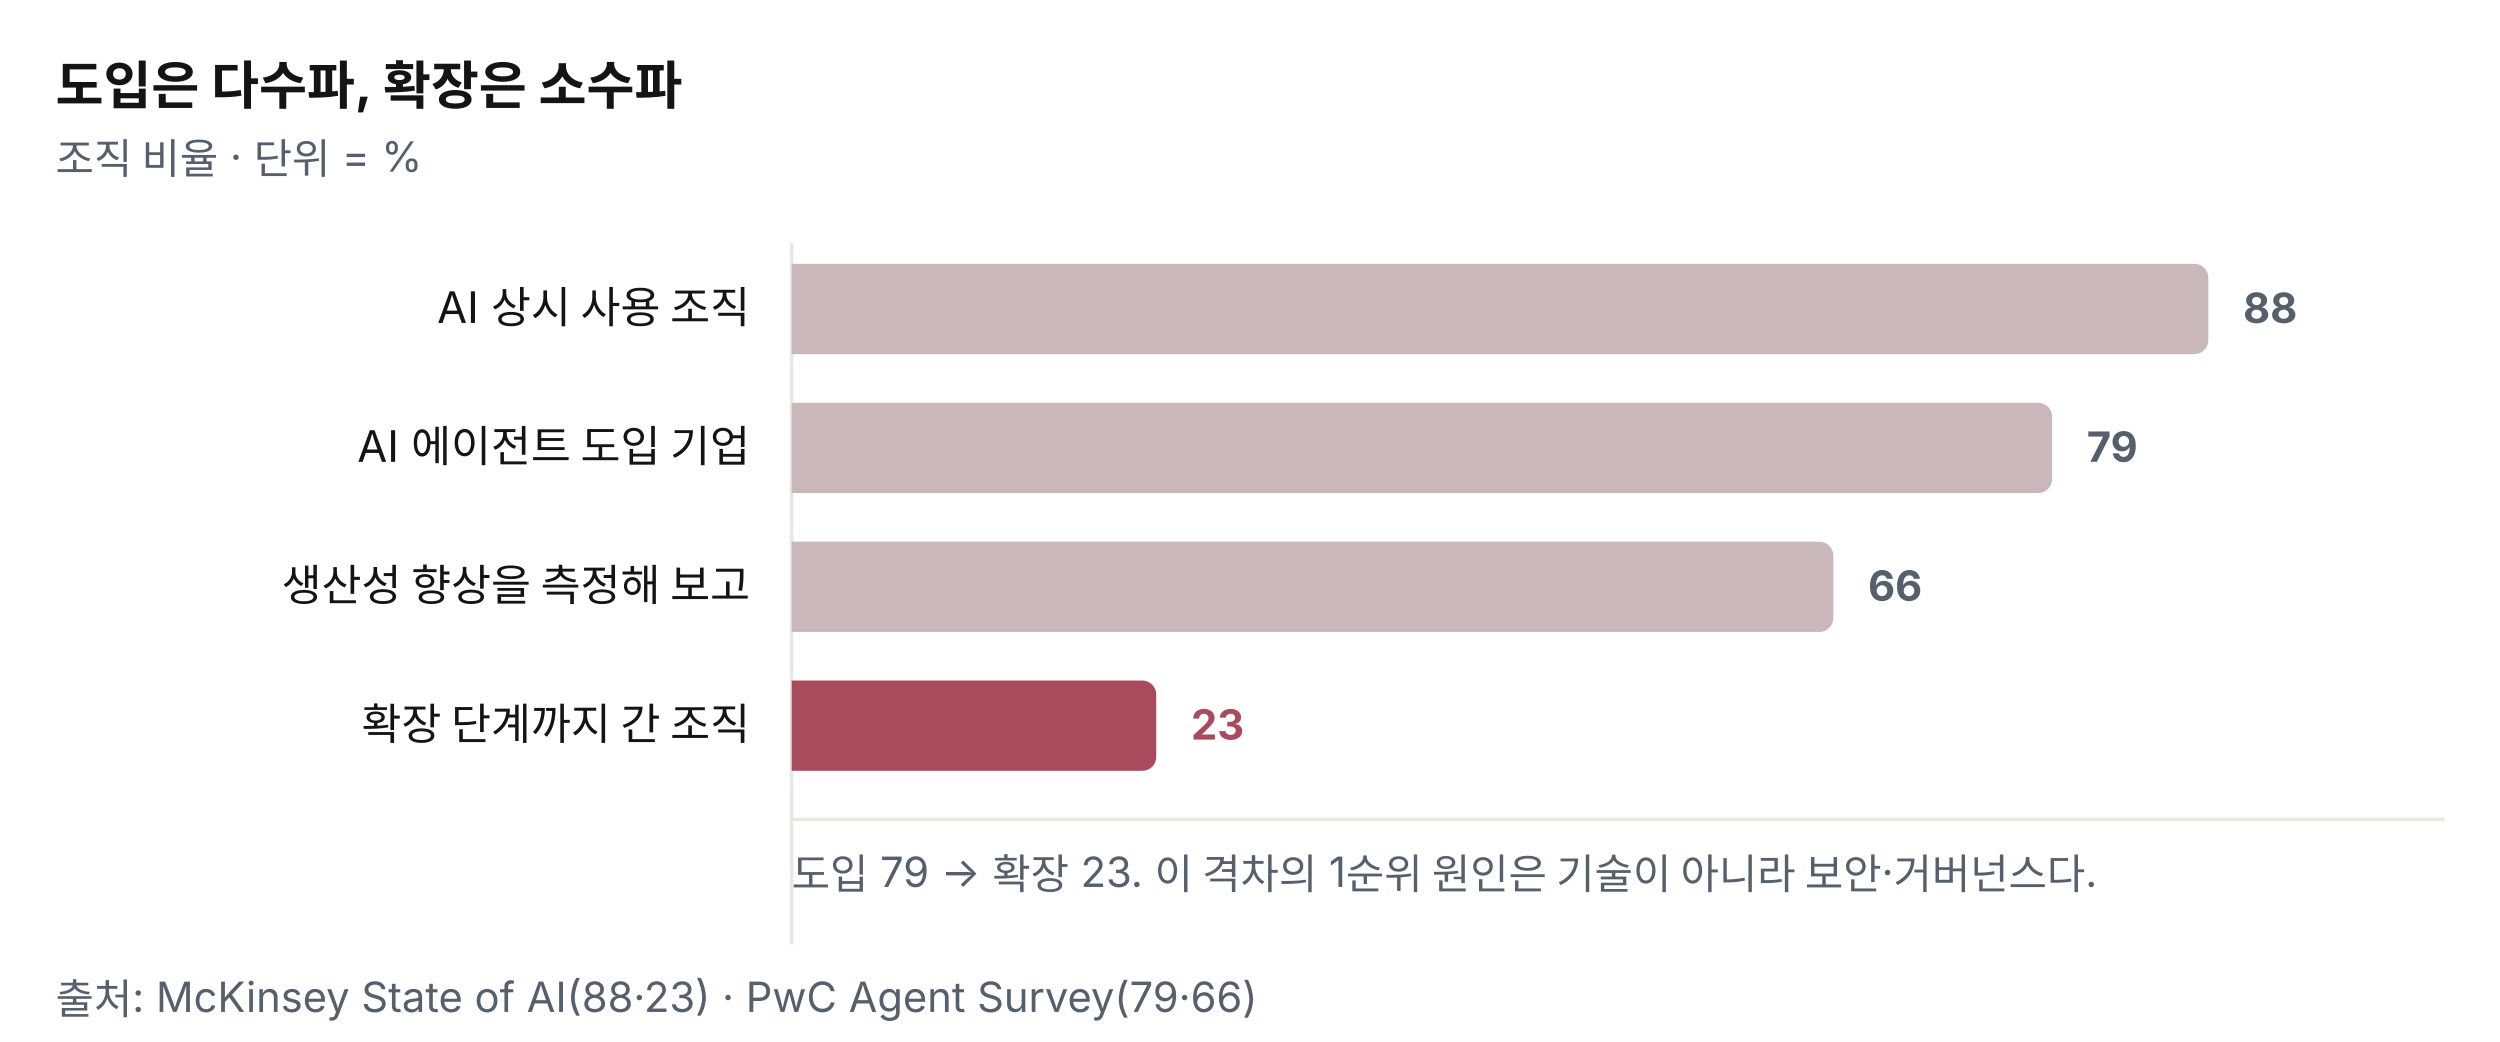
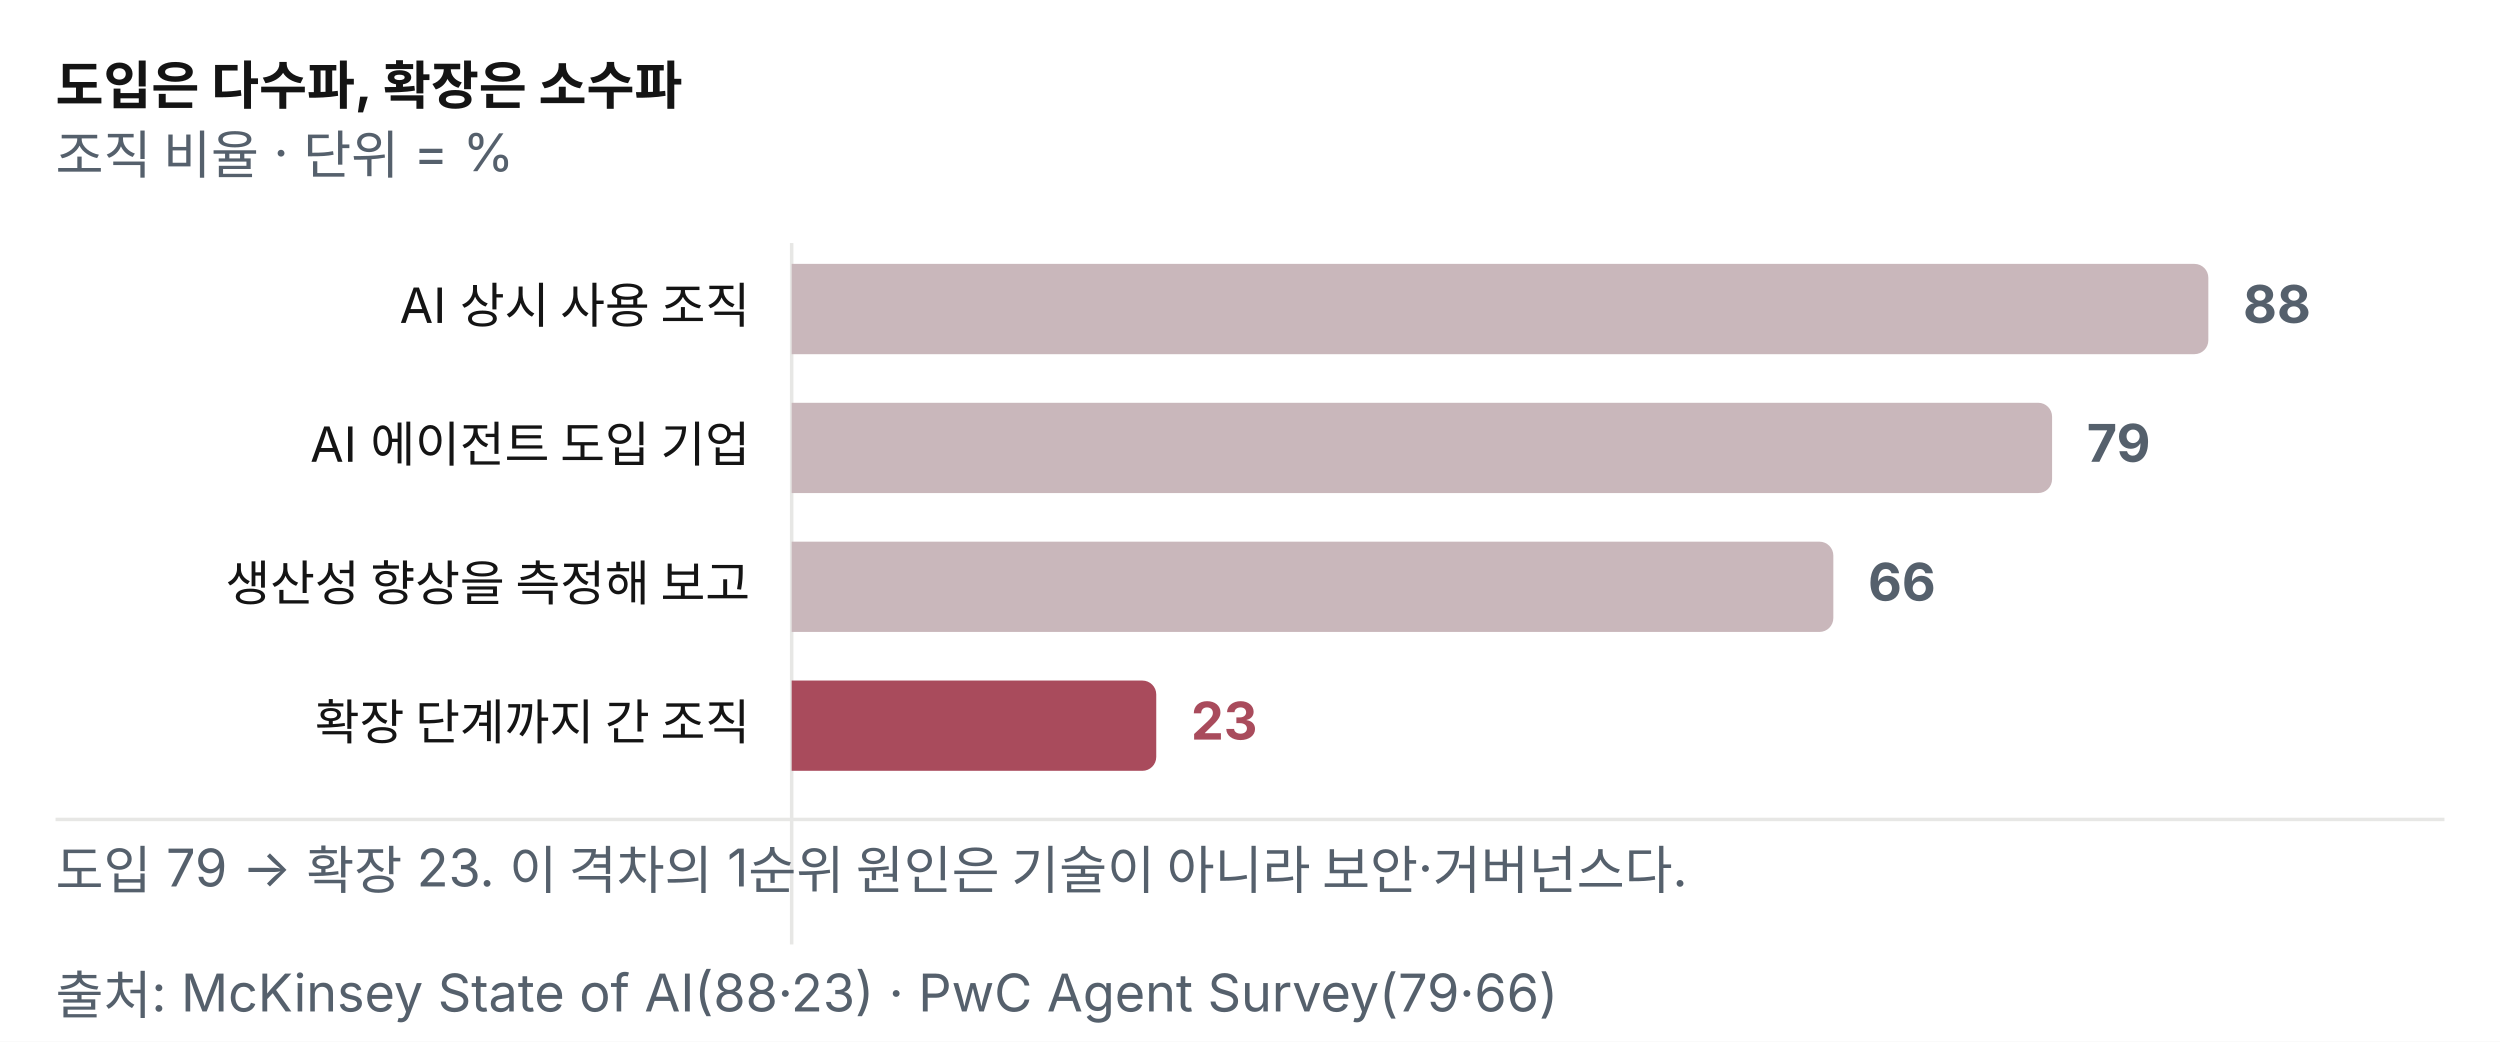
<svg xmlns="http://www.w3.org/2000/svg" width="720" height="300" viewBox="0 0 720 300" role="img" aria-label="AI 도입에서 에이전트 확장까지 좁아지는 비율 막대 그래프. AI 상시 사용 조직 88퍼센트, AI 에이전트 도입 기업 79퍼센트, 측정 가능한 생산성 향상 보고 66퍼센트, 에이전트를 확장 단계까지 끌고 간 조직 23퍼센트.">
  <style>
    text { font-family: Pretendard, -apple-system, "Apple SD Gothic Neo", "Malgun Gothic", sans-serif; }
    .t { font-size: 15px; font-weight: 700; fill: #141414; }
-     .s { font-size: 12px; fill: #55606c; }
-     .lb { font-size: 12.5px; fill: #141414; }
-     .v { font-size: 12px; font-weight: 700; fill: #55606c; }
+     .s { font-size: 15px; fill: #55606c; }
+     .lb { font-size: 14px; fill: #141414; }
+     .v { font-size: 15px; font-weight: 700; fill: #55606c; }
  </style>
  <rect width="720" height="300" fill="#ffffff" />
  <text class="t" x="16" y="30">도입은 다수파, 확장은 소수파</text>
  <text class="s" x="16" y="50">조직 비율 · 단위 = %</text>
  <line x1="228" y1="70" x2="228" y2="272" stroke="#e7e7e5" stroke-width="1" />
  <text class="lb" x="216" y="93" text-anchor="end">AI 상시 사용 조직</text>
  <path d="M228,76 h404 a4,4 0 0 1 4,4 v18 a4,4 0 0 1 -4,4 h-404 z" fill="#c9b7bb" />
  <text class="v" x="646" y="93">88</text>
  <text class="lb" x="216" y="133" text-anchor="end">AI 에이전트 도입 기업</text>
  <path d="M228,116 h359 a4,4 0 0 1 4,4 v18 a4,4 0 0 1 -4,4 h-359 z" fill="#c9b7bb" />
  <text class="v" x="601" y="133">79</text>
  <text class="lb" x="216" y="173" text-anchor="end">생산성 향상을 측정해 보고</text>
  <path d="M228,156 h296 a4,4 0 0 1 4,4 v18 a4,4 0 0 1 -4,4 h-296 z" fill="#c9b7bb" />
  <text class="v" x="538" y="173">66</text>
  <text class="lb" x="216" y="213" text-anchor="end">확장 단계까지 간 조직</text>
  <path d="M228,196 h101 a4,4 0 0 1 4,4 v18 a4,4 0 0 1 -4,4 h-101 z" fill="#a94b5c" />
  <text class="v" x="343" y="213" style="fill:#a94b5c">23</text>
-   <line x1="228" y1="236" x2="704" y2="236" stroke="#e7e7e5" stroke-width="1" />
-   <text class="s" x="228" y="256">도입 79 → 확장 23. 이 격차의 1순위 원인은 기술이 아니라 보안·거버넌스다.</text>
+   <line x1="16" y1="236" x2="704" y2="236" stroke="#e7e7e5" stroke-width="1" />
+   <text class="s" x="16" y="256">도입 79 → 확장 23. 이 격차의 1순위 원인은 기술이 아니라 보안·거버넌스다.</text>
  <text class="s" x="16" y="292">출처: McKinsey State of AI(88·23) · PwC Agent Survey(79·66)</text>
</svg>
